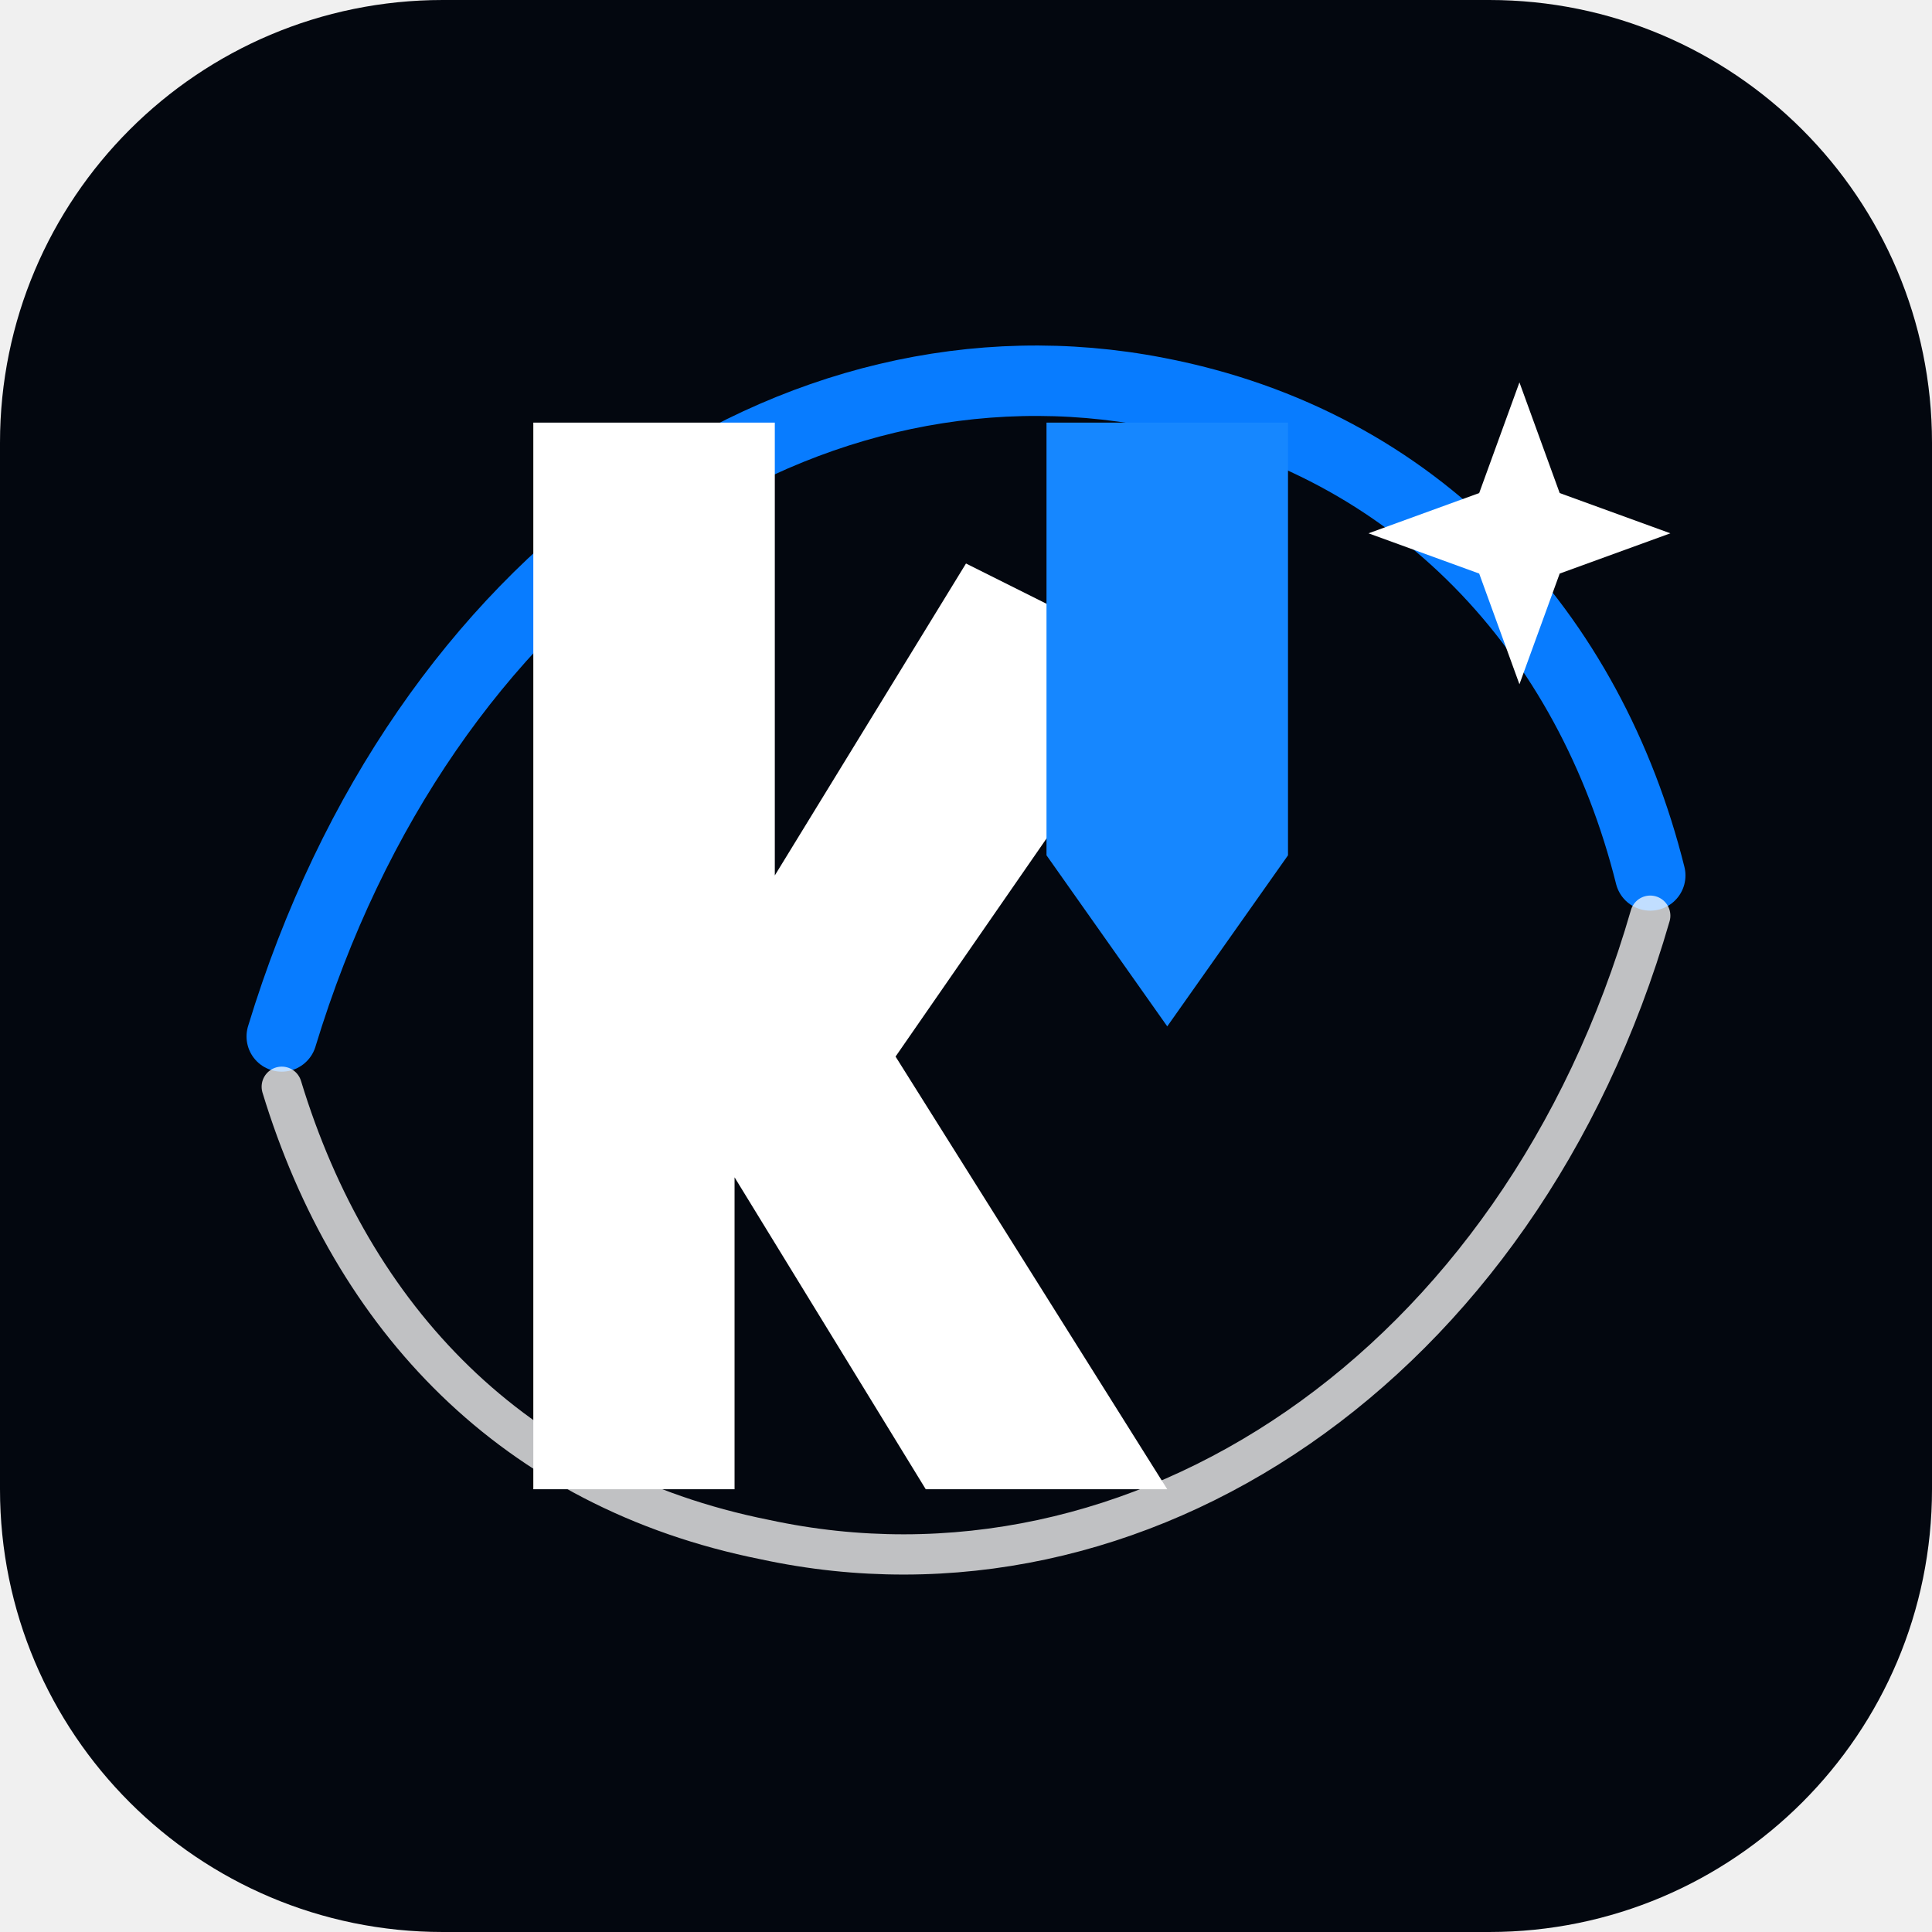
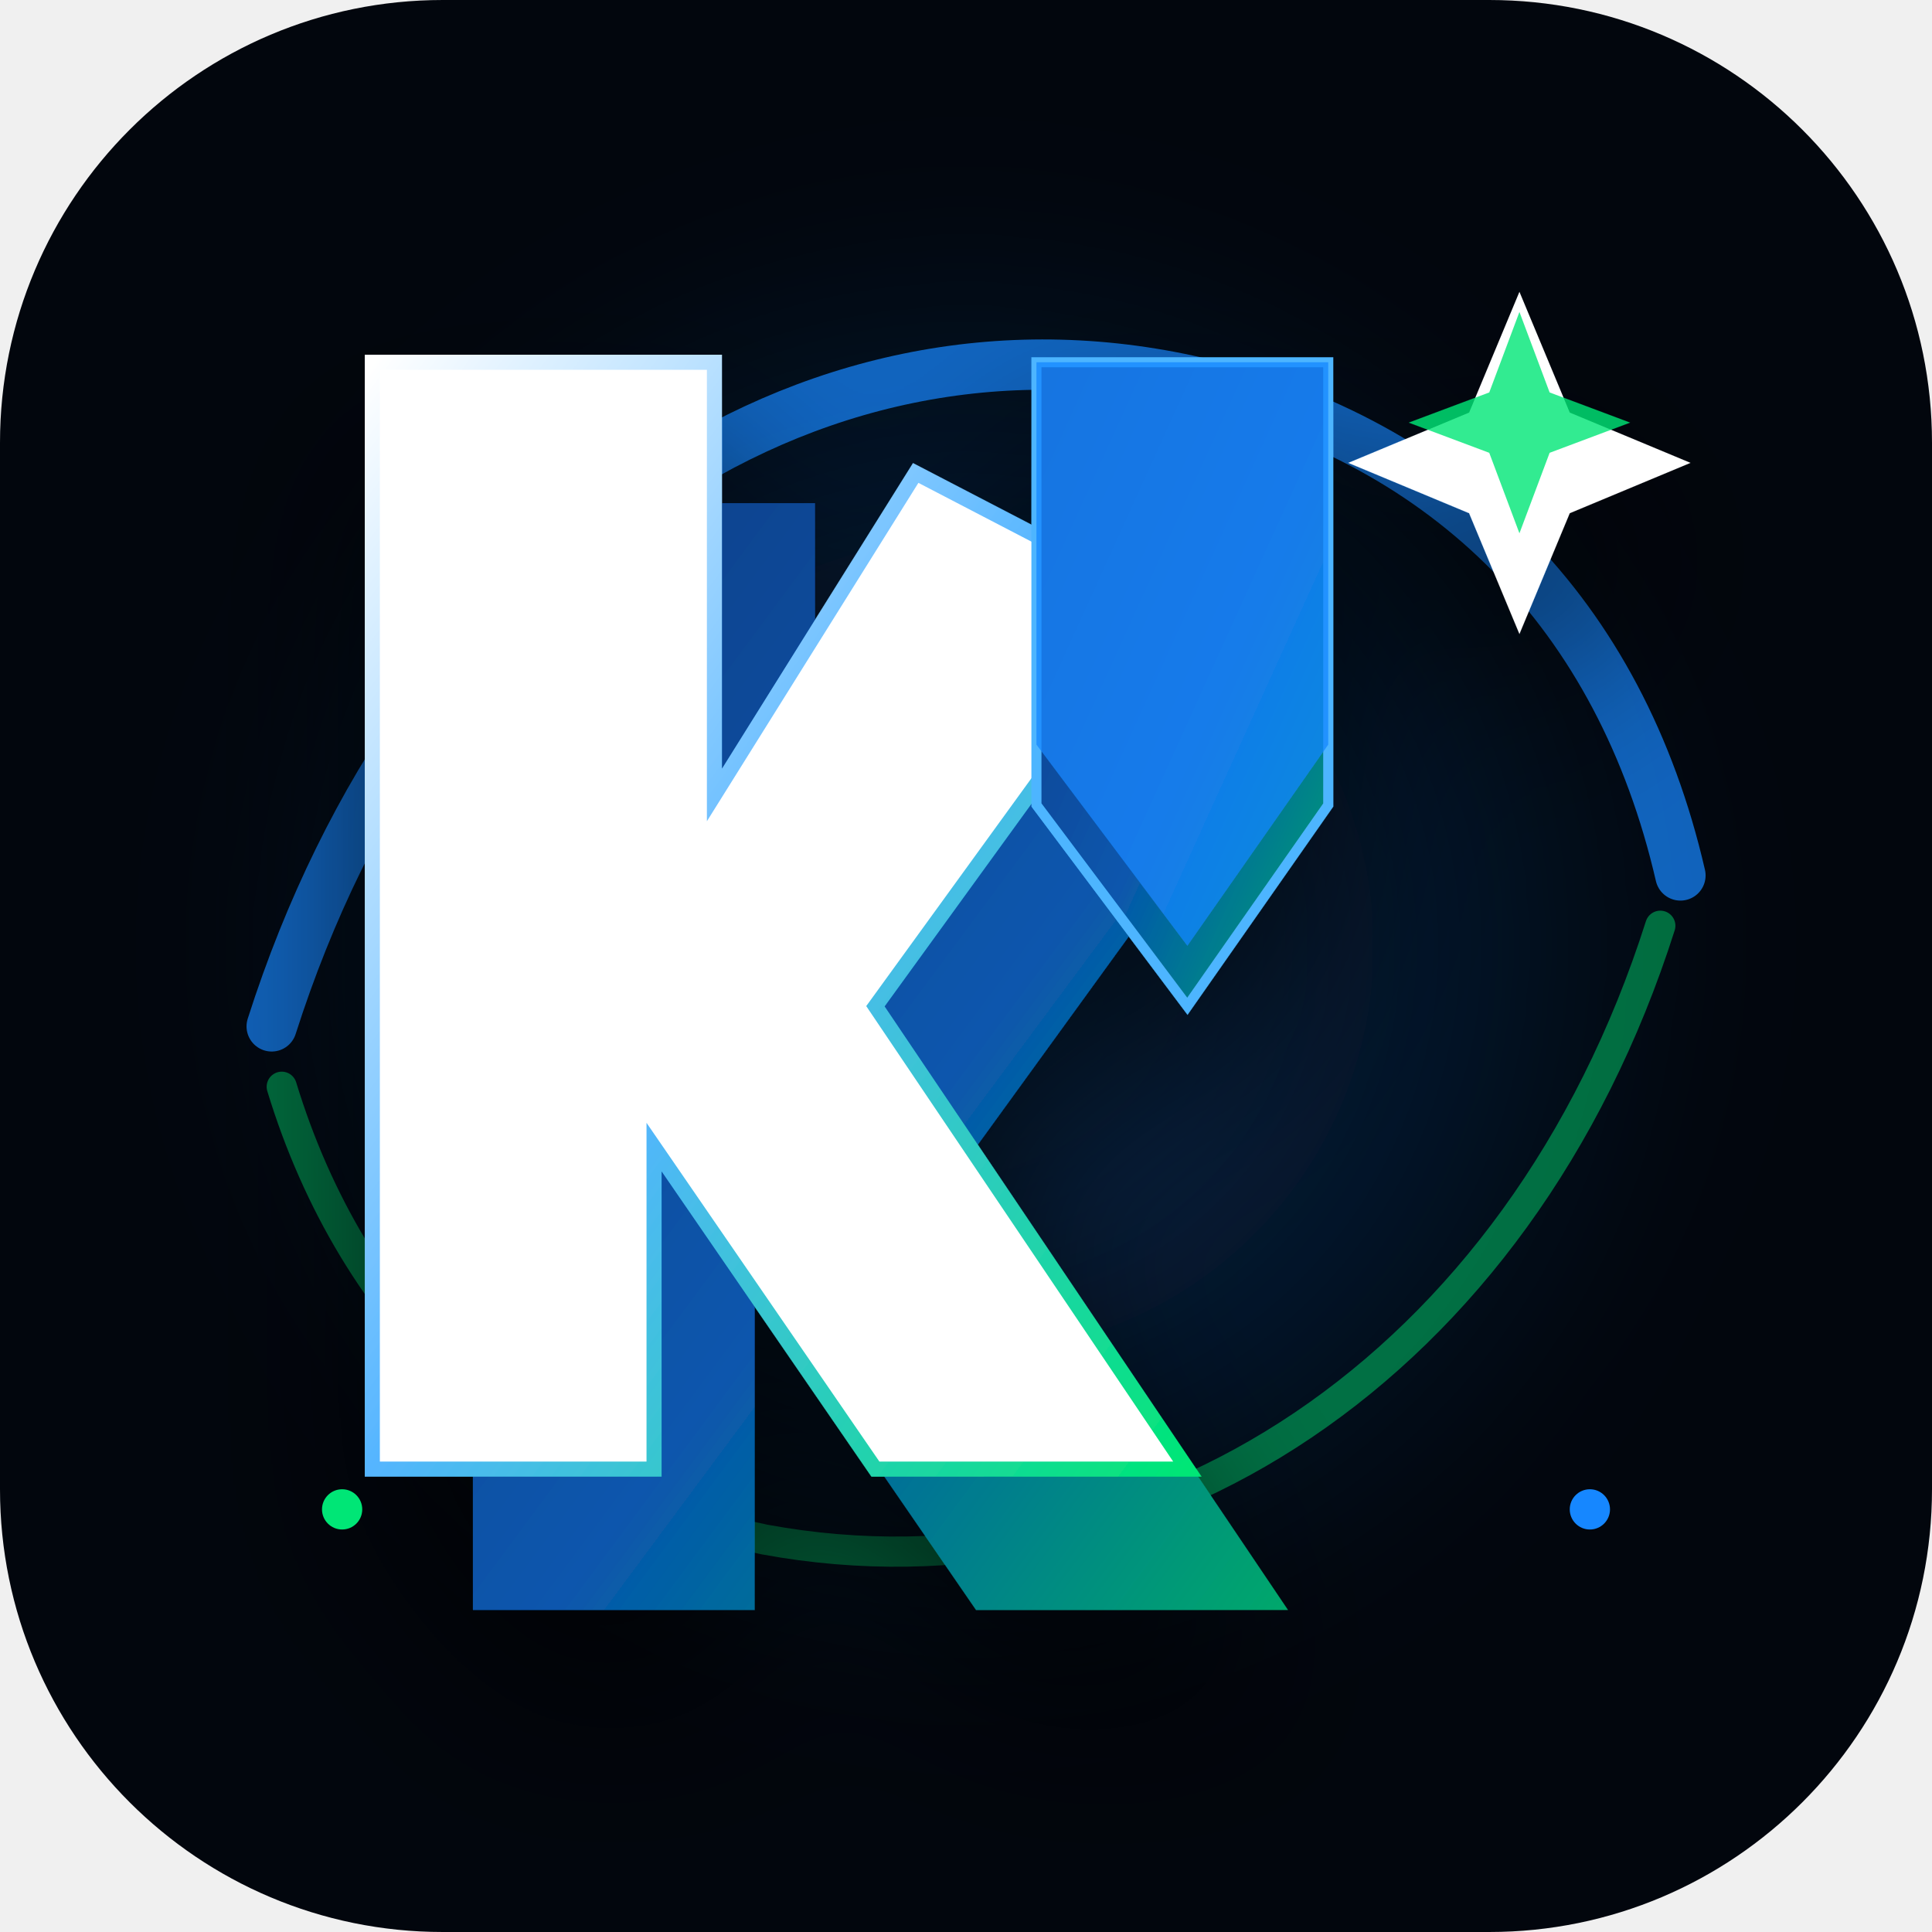
- <svg xmlns="http://www.w3.org/2000/svg" viewBox="0 0 192 192">
+ <svg xmlns="http://www.w3.org/2000/svg" viewBox="0 0 192 192" role="img" aria-labelledby="t d">
  <defs>
-     <linearGradient id="b" x1="25" y1="20" x2="170" y2="170">
+     <linearGradient id="face" x1="25" y1="18" x2="165" y2="175">
+       <stop stop-color="#ffffff" />
+       <stop offset=".28" stop-color="#d8edff" />
+       <stop offset=".58" stop-color="#4da8ff" />
+       <stop offset="1" stop-color="#087cff" />
+     </linearGradient>
+     <linearGradient id="side" x1="0" y1="0" x2="1" y2="1">
+       <stop stop-color="#073d86" />
+       <stop offset=".55" stop-color="#0756ad" />
+       <stop offset="1" stop-color="#00a86b" />
+     </linearGradient>
+     <linearGradient id="edge" x1="0" y1="0" x2="1" y2="1">
      <stop stop-color="#fff" />
-       <stop offset=".55" stop-color="#bcdcff" />
-       <stop offset="1" stop-color="#1687ff" />
+       <stop offset=".5" stop-color="#55b5ff" />
+       <stop offset="1" stop-color="#00e676" />
    </linearGradient>
+     <radialGradient id="glow">
+       <stop stop-color="#1687ff" stop-opacity=".55" />
+       <stop offset="1" stop-color="#1687ff" stop-opacity="0" />
+     </radialGradient>
+     <filter id="shadow" x="-50%" y="-50%" width="200%" height="200%">
+       <feDropShadow dx="0" dy="10" stdDeviation="9" flood-color="#000" flood-opacity=".65" />
+     </filter>
+     <filter id="soft" x="-80%" y="-80%" width="260%" height="260%">
+       <feGaussianBlur stdDeviation="7" />
+     </filter>
  </defs>
-   <rect width="192" height="192" rx="44" fill="#03070f" />
-   <path d="M28 103C42 57 79 32 115 39c26 5 43 24 49 48" fill="none" stroke="#087cff" stroke-width="7" stroke-linecap="round" />
-   <path d="M164 91c-13 45-51 70-88 62-25-5-41-22-48-45" fill="none" stroke="#fff" stroke-width="4" opacity=".75" stroke-linecap="round" />
-   <path d="M55 42h22v45l19-31 20 10-27 39 27 43H92L73 117v31H53V42z" fill="url(#b)" />
-   <path d="M104 42h24v43l-12 17-12-17z" fill="#1687ff" />
-   <path d="M151 38l4 11 11 4-11 4-4 11-4-11-11-4 11-4z" fill="#fff" />
+   <rect width="192" height="192" rx="44" fill="#02060d" />
+   <circle cx="96" cy="94" r="74" fill="url(#glow)" opacity=".55" filter="url(#soft)" />
+   <path d="M27 102C42 55 80 29 119 38c25 6 42 23 48 49" fill="none" stroke="#1687ff" stroke-width="5" stroke-linecap="round" opacity=".72" />
+   <path d="M165 92c-14 44-51 68-89 61-24-5-41-22-48-45" fill="none" stroke="#00e676" stroke-width="3" stroke-linecap="round" opacity=".45" />
+   <g filter="url(#shadow)">
+     <path d="M48 43h28v43l20-32 25 13-29 40 31 46H92l-22-32v32H42V43z" fill="url(#side)" transform="translate(5 7)" />
+     <path d="M43 36h28v43l20-32 25 13-29 40 31 46H87L65 114v32H37V36z" fill="url(#face)" stroke="url(#edge)" stroke-width="1.5" />
+     <path d="M103 36h29v44l-14 20-15-20z" fill="url(#side)" stroke="#4db5ff" stroke-width="1" />
+     <path d="M103 36h29v38l-14 20-15-20z" fill="#1687ff" opacity=".75" />
+     <path d="M151 29l5 12 12 5-12 5-5 12-5-12-12-5 12-5z" fill="#fff" />
+     <path d="M151 31l3 8 8 3-8 3-3 8-3-8-8-3 8-3z" fill="#00e676" opacity=".8" />
+   </g>
+   <path d="M34 150h124" stroke="url(#edge)" stroke-width="1" opacity=".35" />
+   <circle cx="34" cy="150" r="2" fill="#00e676" />
+   <circle cx="158" cy="150" r="2" fill="#1687ff" />
</svg>
